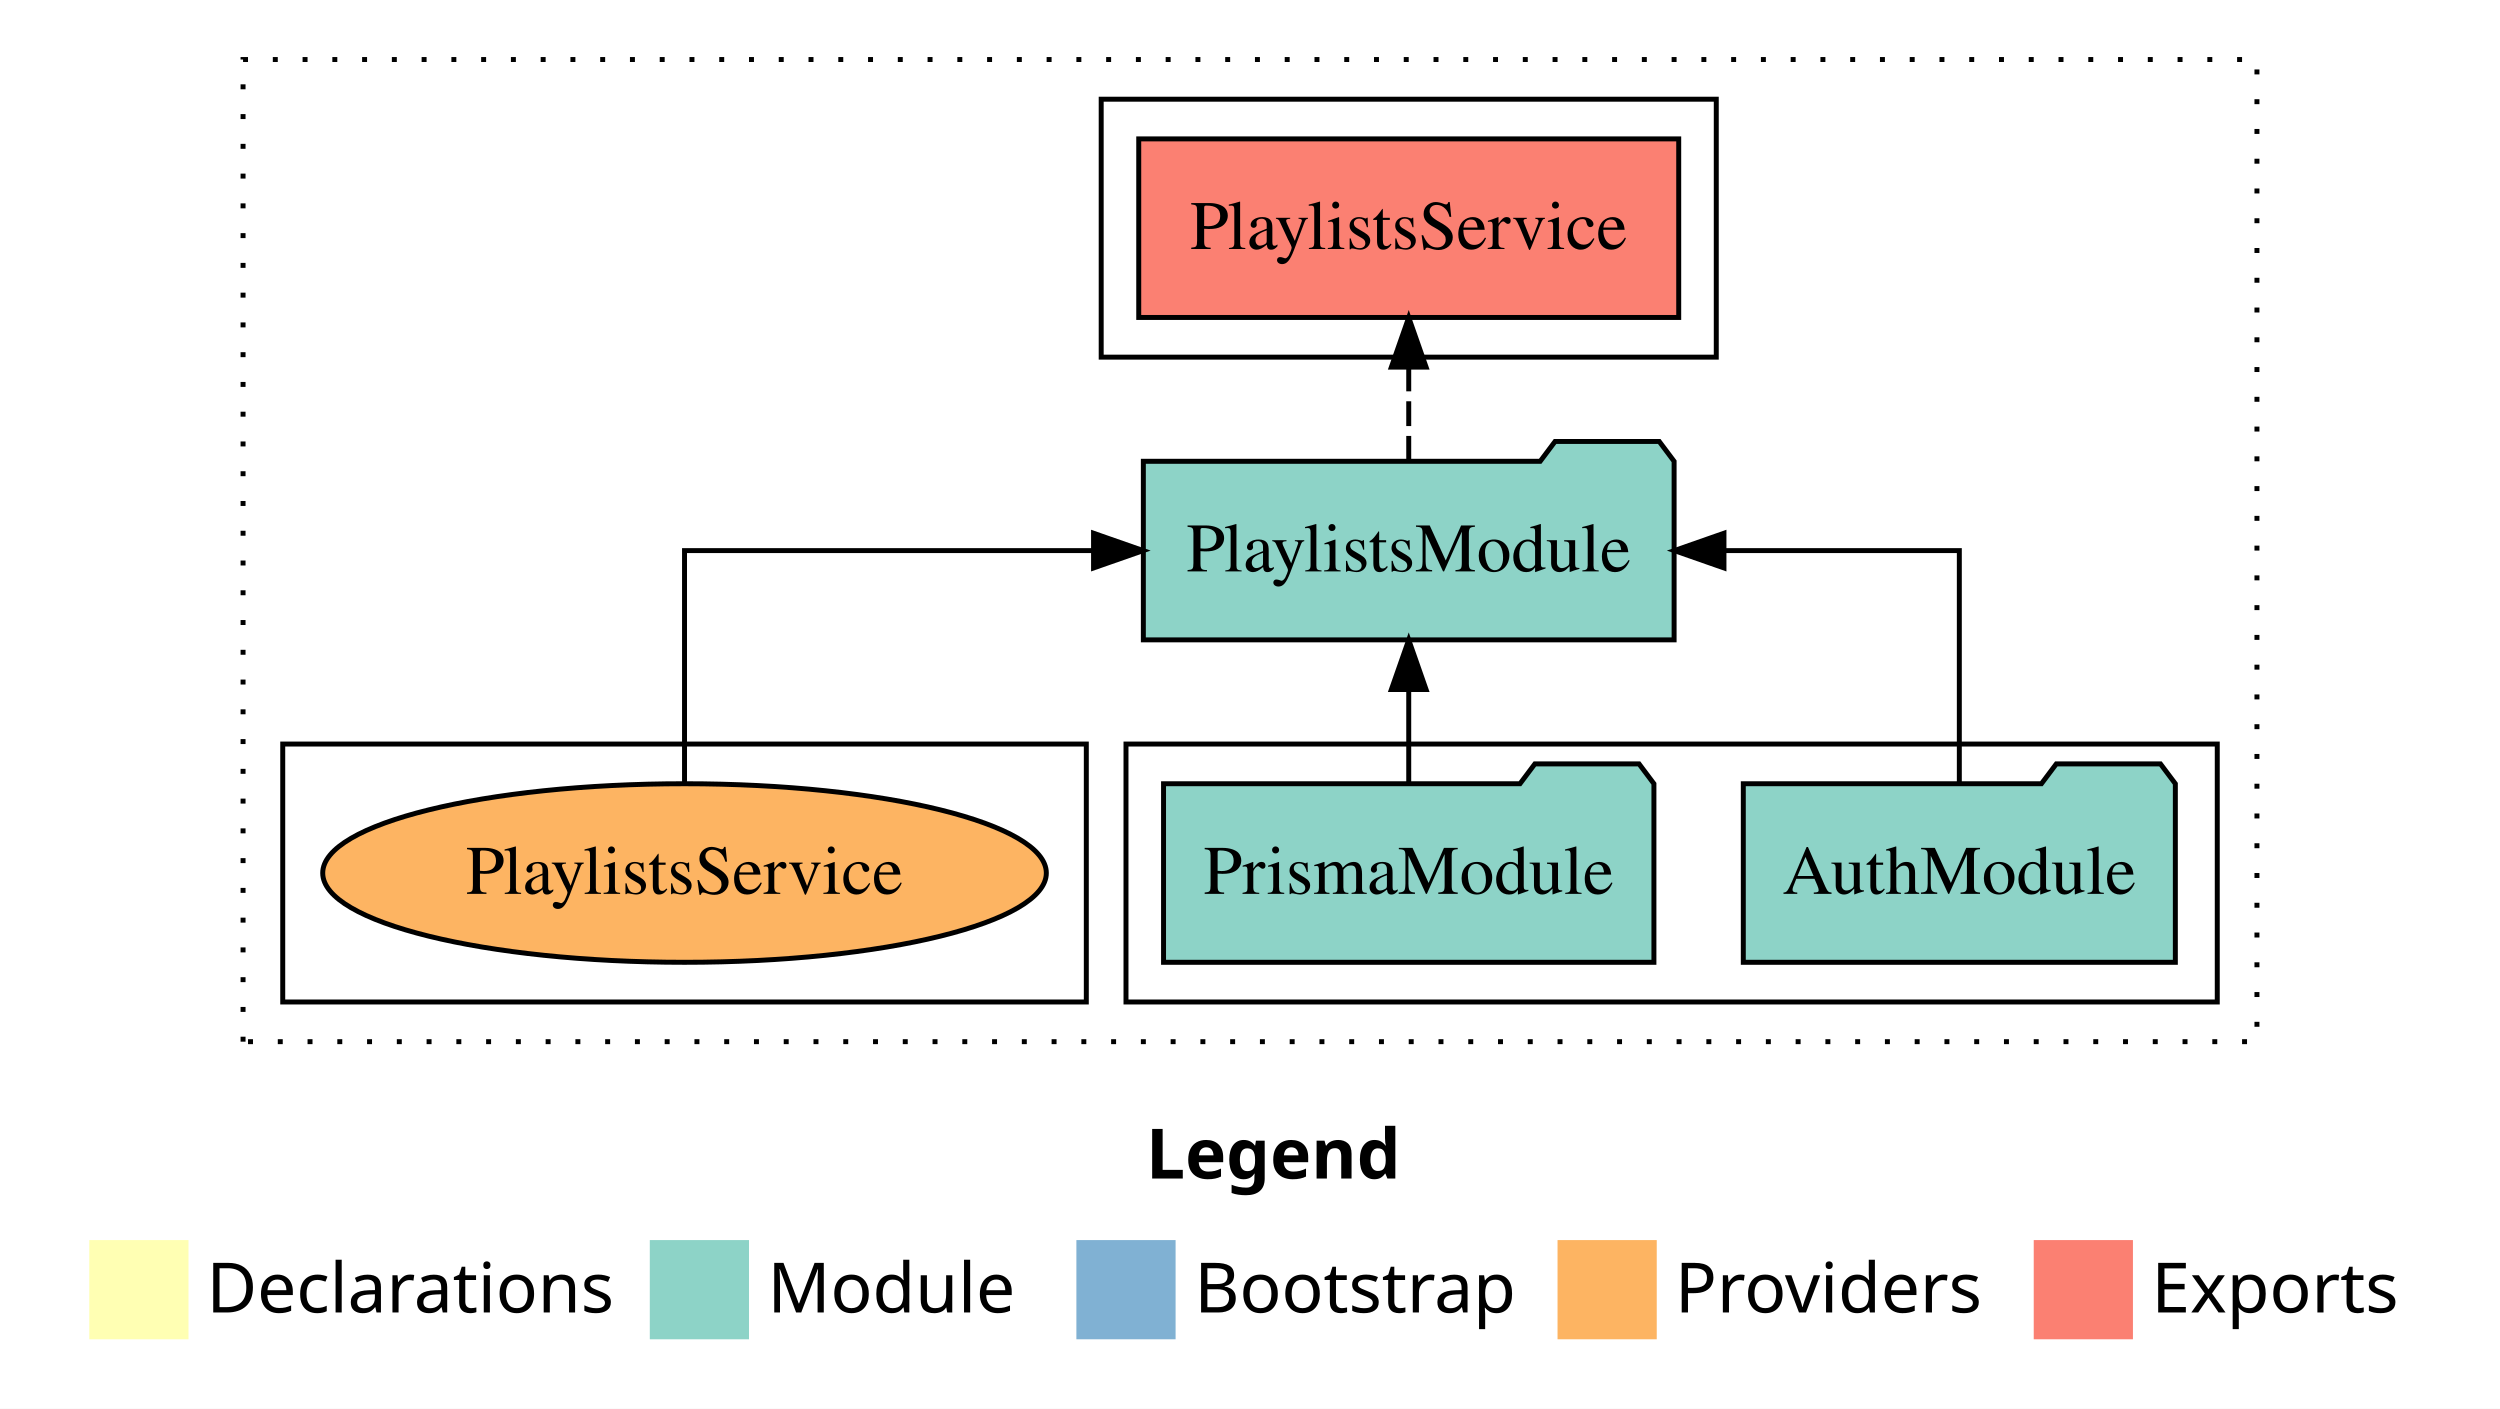
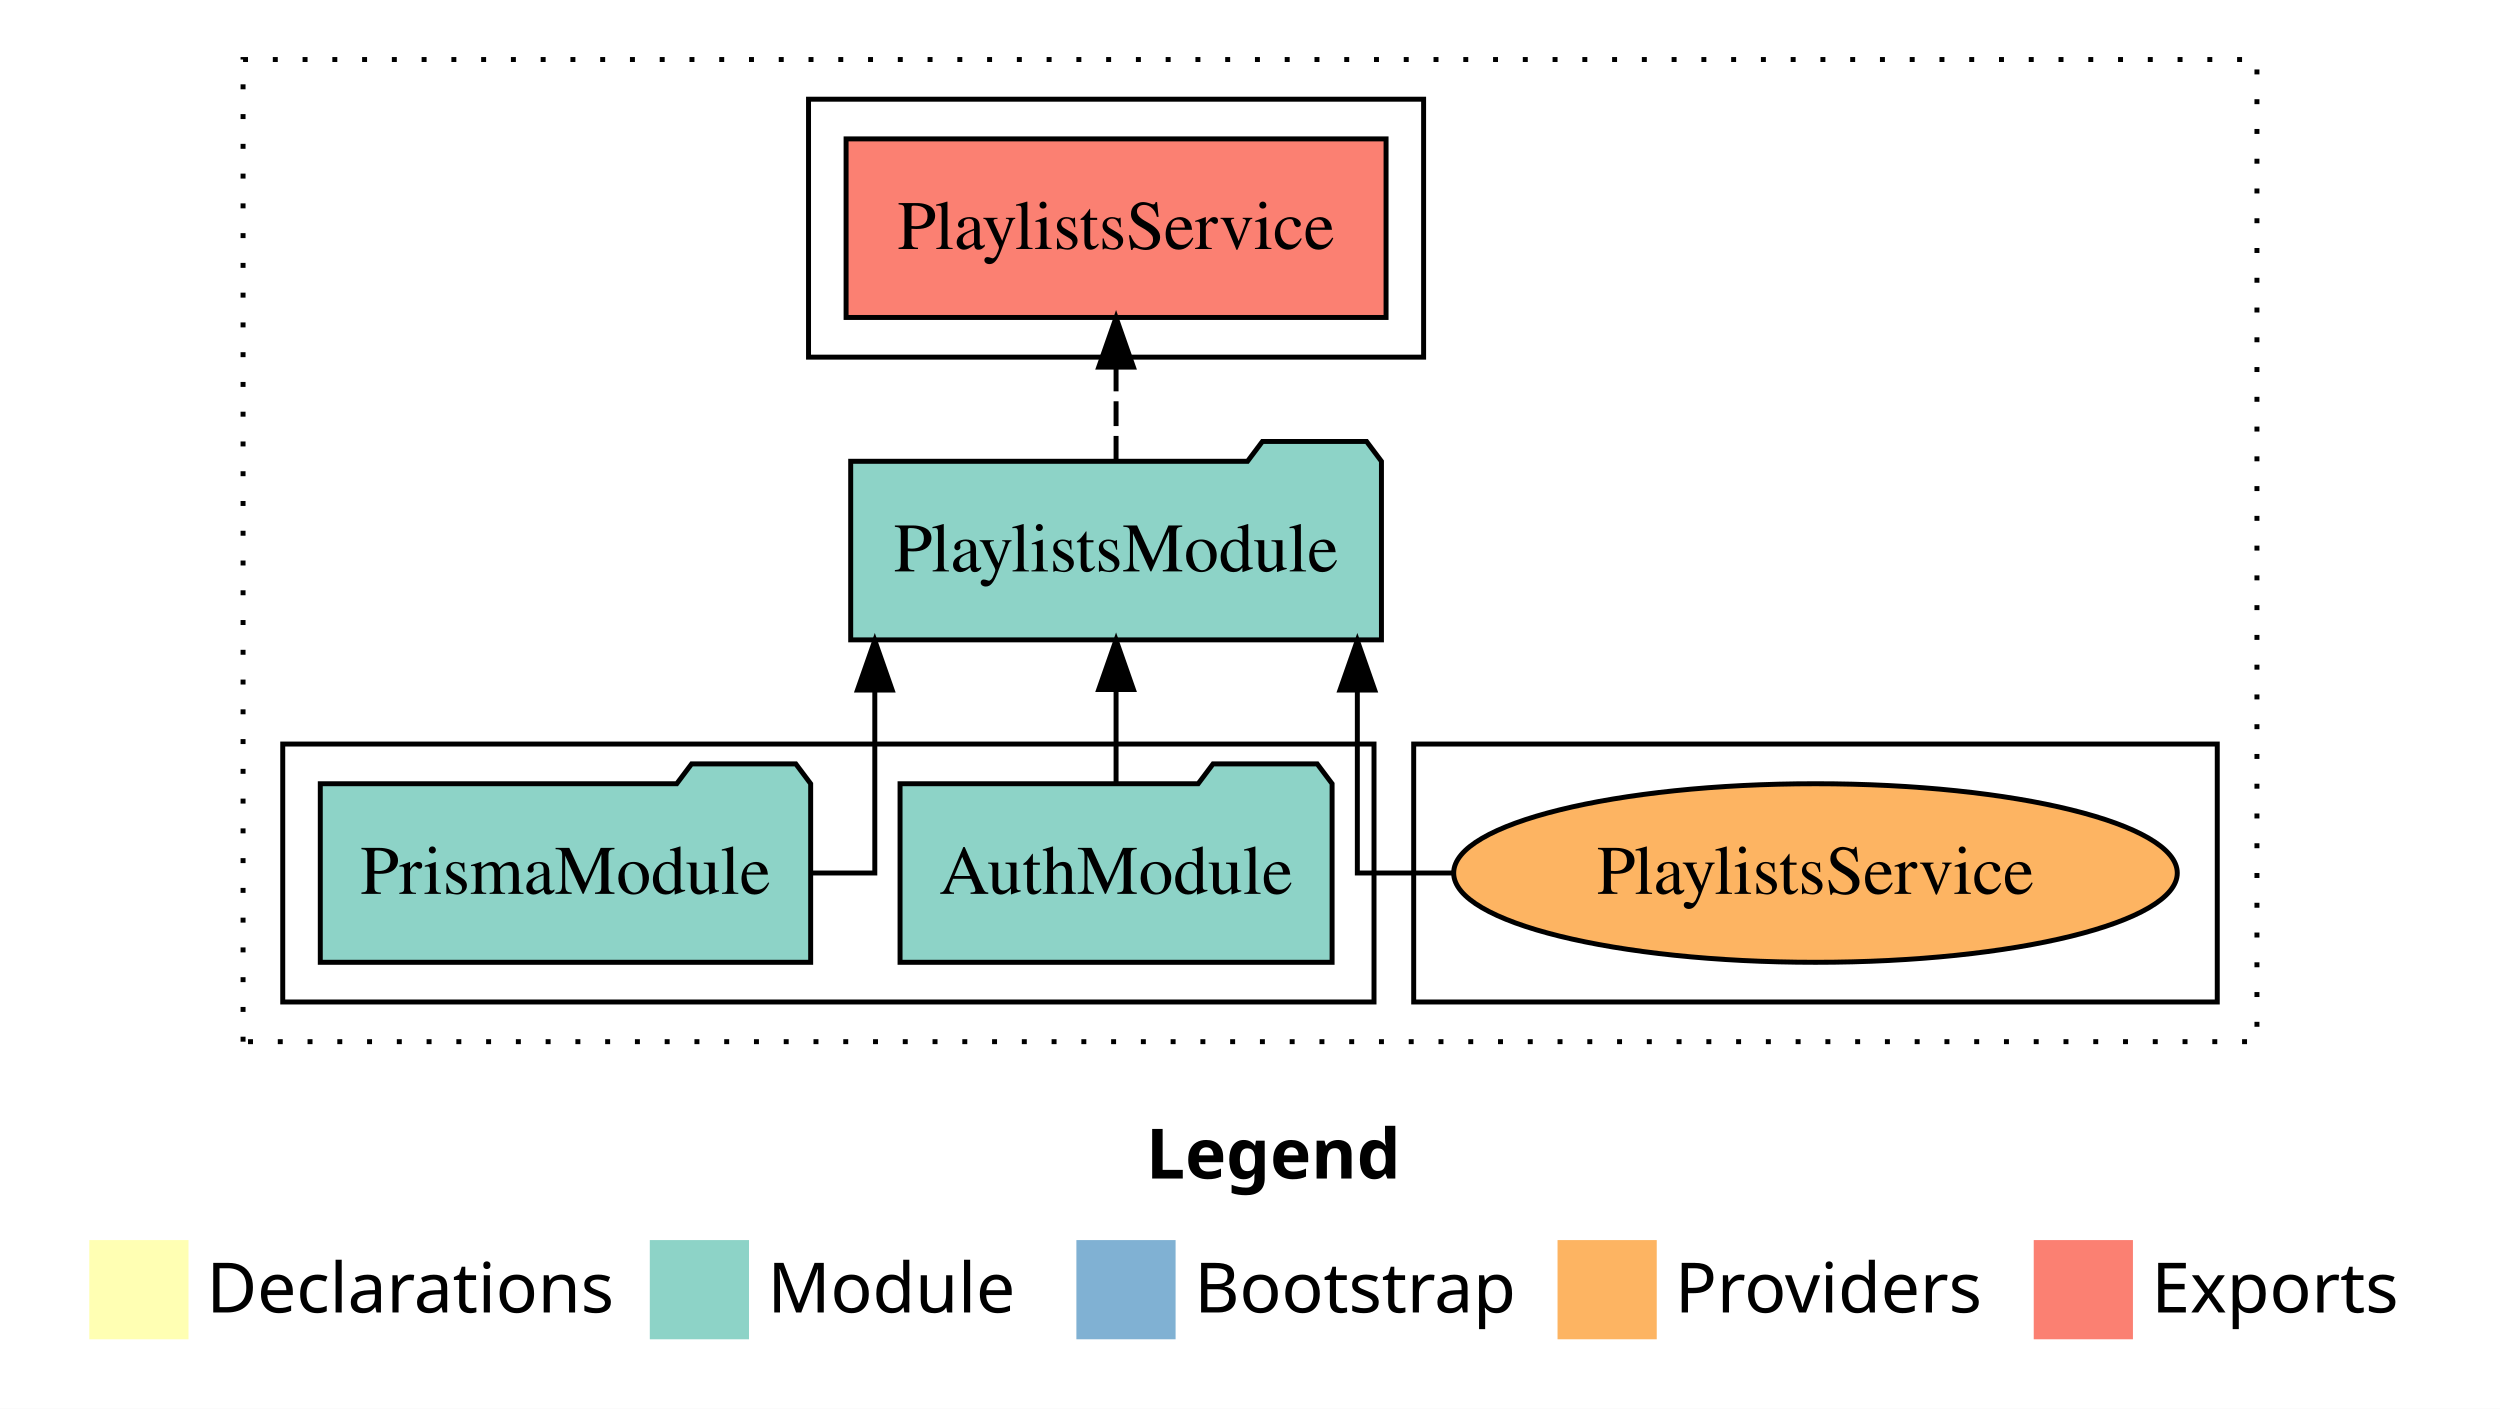
<svg xmlns="http://www.w3.org/2000/svg" width="504pt" height="284pt" viewBox="0.00 0.00 504.00 284.00">
  <g id="graph0" class="graph" transform="scale(1 1) rotate(0) translate(4 280)">
    <polygon fill="white" stroke="transparent" points="-4,4 -4,-280 500,-280 500,4 -4,4" />
    <text text-anchor="start" x="227.01" y="-42.4" font-family="Times-12" font-weight="bold" font-size="14.00">Legend</text>
    <polygon fill="#ffffb3" stroke="transparent" points="14,-10 14,-30 34,-30 34,-10 14,-10" />
    <text text-anchor="start" x="37.63" y="-15.4" font-family="Times-12" font-size="14.00">  Declarations</text>
    <polygon fill="#8dd3c7" stroke="transparent" points="127,-10 127,-30 147,-30 147,-10 127,-10" />
    <text text-anchor="start" x="150.73" y="-15.4" font-family="Times-12" font-size="14.00">  Module</text>
    <polygon fill="#80b1d3" stroke="transparent" points="213,-10 213,-30 233,-30 233,-10 213,-10" />
    <text text-anchor="start" x="236.78" y="-15.4" font-family="Times-12" font-size="14.00">  Bootstrap</text>
    <polygon fill="#fdb462" stroke="transparent" points="310,-10 310,-30 330,-30 330,-10 310,-10" />
    <text text-anchor="start" x="333.67" y="-15.4" font-family="Times-12" font-size="14.00">  Providers</text>
    <polygon fill="#fb8072" stroke="transparent" points="406,-10 406,-30 426,-30 426,-10 406,-10" />
    <text text-anchor="start" x="429.73" y="-15.4" font-family="Times-12" font-size="14.00">  Exports</text>
    <g id="clust1" class="cluster">
      <polygon fill="none" stroke="black" stroke-dasharray="1,5" points="45,-70 45,-268 451,-268 451,-70 45,-70" />
    </g>
-     <g id="clust3" class="cluster">
-       <polygon fill="none" stroke="black" points="223,-78 223,-130 443,-130 443,-78 223,-78" />
-     </g>
    <g id="clust4" class="cluster">
-       <polygon fill="none" stroke="black" points="218,-208 218,-260 342,-260 342,-208 218,-208" />
+       <polygon fill="none" stroke="black" points="159,-208 159,-260 283,-260 283,-208 159,-208" />
    </g>
    <g id="clust6" class="cluster">
-       <polygon fill="none" stroke="black" points="53,-78 53,-130 215,-130 215,-78 53,-78" />
+       <polygon fill="none" stroke="black" points="281,-78 281,-130 443,-130 443,-78 281,-78" />
+     </g>
+     <g id="clust3" class="cluster">
+       <polygon fill="none" stroke="black" points="53,-78 53,-130 273,-130 273,-78 53,-78" />
    </g>
    <g id="node1" class="node">
-       <polygon fill="#8dd3c7" stroke="black" points="434.55,-122 431.55,-126 410.55,-126 407.55,-122 347.45,-122 347.45,-86 434.55,-86 434.55,-122" />
-       <text text-anchor="middle" x="391" y="-99.8" font-family="Times,serif" font-size="14.00">AuthModule</text>
+       <polygon fill="#8dd3c7" stroke="black" points="264.55,-122 261.55,-126 240.55,-126 237.55,-122 177.45,-122 177.45,-86 264.55,-86 264.55,-122" />
+       <text text-anchor="middle" x="221" y="-99.8" font-family="Times,serif" font-size="14.00">AuthModule</text>
    </g>
    <g id="node3" class="node">
-       <polygon fill="#8dd3c7" stroke="black" points="333.5,-187 330.5,-191 309.5,-191 306.5,-187 226.5,-187 226.5,-151 333.5,-151 333.5,-187" />
-       <text text-anchor="middle" x="280" y="-164.8" font-family="Times,serif" font-size="14.00">PlaylistsModule</text>
+       <polygon fill="#8dd3c7" stroke="black" points="274.5,-187 271.5,-191 250.5,-191 247.5,-187 167.5,-187 167.5,-151 274.5,-151 274.5,-187" />
+       <text text-anchor="middle" x="221" y="-164.8" font-family="Times,serif" font-size="14.00">PlaylistsModule</text>
    </g>
    <g id="edge1" class="edge">
-       <path fill="none" stroke="black" d="M391,-122.11C391,-141.34 391,-169 391,-169 391,-169 343.55,-169 343.55,-169" />
-       <polygon fill="black" stroke="black" points="343.55,-165.5 333.55,-169 343.55,-172.5 343.55,-165.5" />
+       <path fill="none" stroke="black" d="M221,-122.11C221,-122.11 221,-140.99 221,-140.99" />
+       <polygon fill="black" stroke="black" points="217.5,-140.99 221,-150.99 224.5,-140.99 217.5,-140.99" />
    </g>
    <g id="node2" class="node">
-       <polygon fill="#8dd3c7" stroke="black" points="329.43,-122 326.43,-126 305.43,-126 302.43,-122 230.57,-122 230.57,-86 329.43,-86 329.43,-122" />
-       <text text-anchor="middle" x="280" y="-99.8" font-family="Times,serif" font-size="14.00">PrismaModule</text>
+       <polygon fill="#8dd3c7" stroke="black" points="159.43,-122 156.43,-126 135.43,-126 132.43,-122 60.57,-122 60.57,-86 159.43,-86 159.43,-122" />
+       <text text-anchor="middle" x="110" y="-99.8" font-family="Times,serif" font-size="14.00">PrismaModule</text>
    </g>
    <g id="edge2" class="edge">
-       <path fill="none" stroke="black" d="M280,-122.11C280,-122.11 280,-140.99 280,-140.99" />
-       <polygon fill="black" stroke="black" points="276.5,-140.99 280,-150.99 283.5,-140.99 276.5,-140.99" />
+       <path fill="none" stroke="black" d="M159.44,-104C167.01,-104 172.36,-104 172.36,-104 172.36,-104 172.36,-140.89 172.36,-140.89" />
+       <polygon fill="black" stroke="black" points="168.86,-140.89 172.36,-150.89 175.86,-140.89 168.86,-140.89" />
    </g>
    <g id="node4" class="node">
-       <polygon fill="#fb8072" stroke="black" points="334.43,-252 225.57,-252 225.57,-216 334.43,-216 334.43,-252" />
-       <text text-anchor="middle" x="280" y="-229.8" font-family="Times,serif" font-size="14.00">PlaylistsService </text>
+       <polygon fill="#fb8072" stroke="black" points="275.43,-252 166.57,-252 166.57,-216 275.43,-216 275.43,-252" />
+       <text text-anchor="middle" x="221" y="-229.8" font-family="Times,serif" font-size="14.00">PlaylistsService </text>
    </g>
    <g id="edge3" class="edge">
-       <path fill="none" stroke="black" stroke-dasharray="5,2" d="M280,-187.11C280,-187.11 280,-205.99 280,-205.99" />
-       <polygon fill="black" stroke="black" points="276.5,-205.99 280,-215.99 283.5,-205.99 276.5,-205.99" />
+       <path fill="none" stroke="black" stroke-dasharray="5,2" d="M221,-187.11C221,-187.11 221,-205.99 221,-205.99" />
+       <polygon fill="black" stroke="black" points="217.5,-205.99 221,-215.99 224.5,-205.99 217.5,-205.99" />
    </g>
    <g id="node5" class="node">
-       <ellipse fill="#fdb462" stroke="black" cx="134" cy="-104" rx="72.94" ry="18" />
-       <text text-anchor="middle" x="134" y="-99.8" font-family="Times,serif" font-size="14.00">PlaylistsService</text>
+       <ellipse fill="#fdb462" stroke="black" cx="362" cy="-104" rx="72.94" ry="18" />
+       <text text-anchor="middle" x="362" y="-99.8" font-family="Times,serif" font-size="14.00">PlaylistsService</text>
    </g>
    <g id="edge4" class="edge">
-       <path fill="none" stroke="black" d="M134,-122.11C134,-141.34 134,-169 134,-169 134,-169 216.46,-169 216.46,-169" />
-       <polygon fill="black" stroke="black" points="216.46,-172.5 226.46,-169 216.46,-165.5 216.46,-172.5" />
+       <path fill="none" stroke="black" d="M289.22,-104C277.78,-104 269.64,-104 269.64,-104 269.64,-104 269.64,-140.89 269.64,-140.89" />
+       <polygon fill="black" stroke="black" points="266.14,-140.89 269.64,-150.89 273.14,-140.89 266.14,-140.89" />
    </g>
  </g>
</svg>
